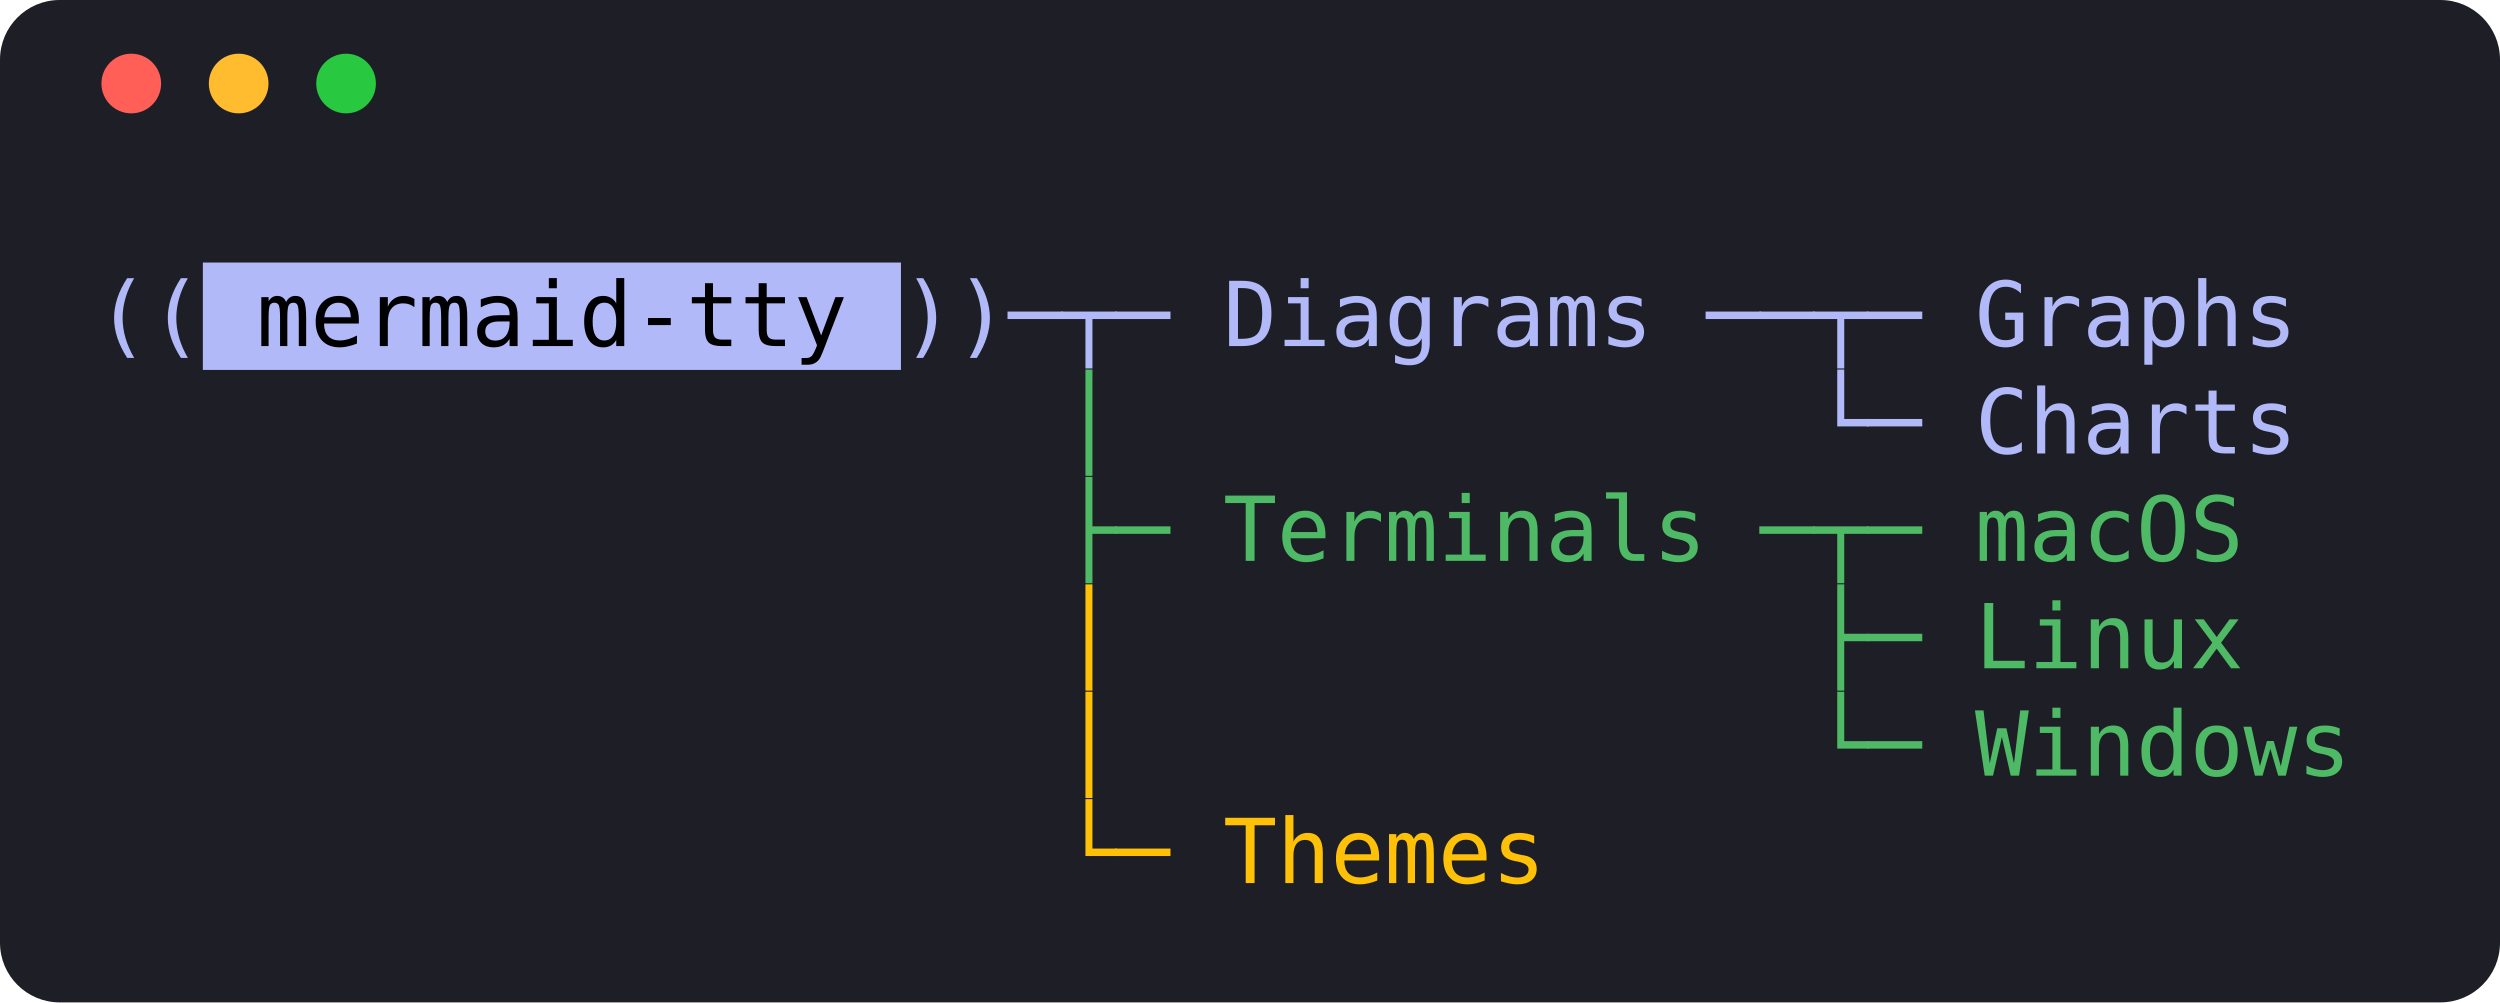
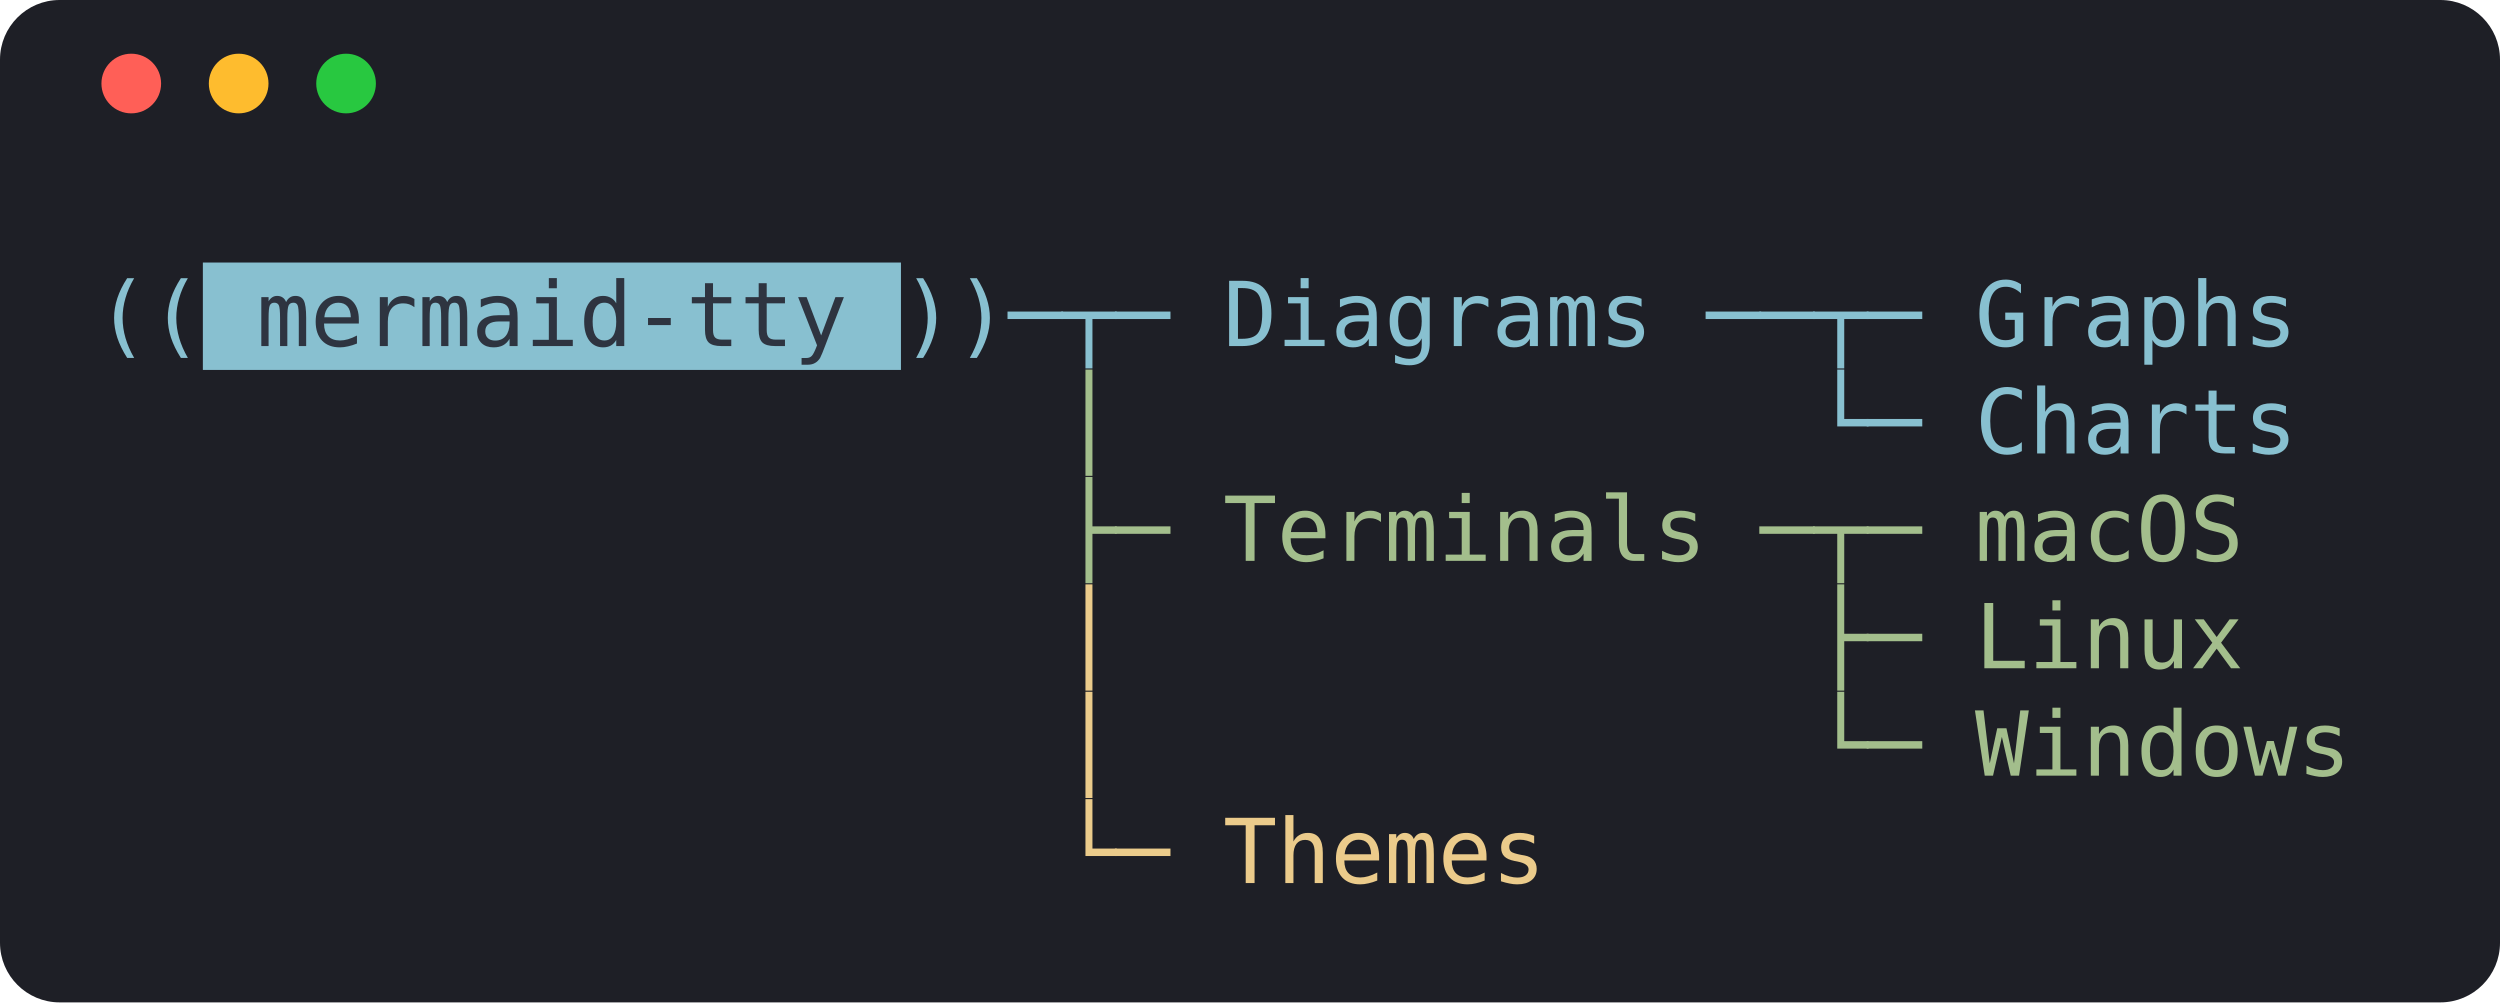
<svg xmlns="http://www.w3.org/2000/svg" width="419" height="168" viewBox="0 0 419 168" role="img" aria-label="mindmap">
  <rect width="419" height="168" rx="10" fill="#1e1f26" />
  <circle cx="22" cy="14" r="5" fill="#ff5f57" />
  <circle cx="40" cy="14" r="5" fill="#febc2e" />
  <circle cx="58" cy="14" r="5" fill="#28c840" />
  <g transform="translate(16 44)" font-family="Menlo, Consolas, 'DejaVu Sans Mono', 'PingFang SC', 'Noto Sans Mono CJK SC', monospace" font-size="15">
-     <rect x="18" y="0" width="117" height="18" fill="#b1b9f9" />
-     <text x="0" y="14" fill="#b1b9f9">(</text>
-     <text x="9" y="14" fill="#b1b9f9">(</text>
-     <text x="27" y="14" fill="#000000">m</text>
-     <text x="36" y="14" fill="#000000">e</text>
-     <text x="45" y="14" fill="#000000">r</text>
-     <text x="54" y="14" fill="#000000">m</text>
-     <text x="63" y="14" fill="#000000">a</text>
-     <text x="72" y="14" fill="#000000">i</text>
-     <text x="81" y="14" fill="#000000">d</text>
-     <text x="90" y="14" fill="#000000">-</text>
-     <text x="99" y="14" fill="#000000">t</text>
-     <text x="108" y="14" fill="#000000">t</text>
-     <text x="117" y="14" fill="#000000">y</text>
-     <text x="135" y="14" fill="#b1b9f9">)</text>
-     <text x="144" y="14" fill="#b1b9f9">)</text>
-     <text x="153" y="14" fill="#b1b9f9">─</text>
-     <text x="162" y="14" fill="#b1b9f9">┬</text>
-     <text x="171" y="14" fill="#b1b9f9">─</text>
-     <text x="189" y="14" fill="#b1b9f9">D</text>
-     <text x="198" y="14" fill="#b1b9f9">i</text>
-     <text x="207" y="14" fill="#b1b9f9">a</text>
-     <text x="216" y="14" fill="#b1b9f9">g</text>
-     <text x="225" y="14" fill="#b1b9f9">r</text>
-     <text x="234" y="14" fill="#b1b9f9">a</text>
-     <text x="243" y="14" fill="#b1b9f9">m</text>
-     <text x="252" y="14" fill="#b1b9f9">s</text>
-     <text x="270" y="14" fill="#b1b9f9">─</text>
-     <text x="279" y="14" fill="#b1b9f9">─</text>
-     <text x="288" y="14" fill="#b1b9f9">┬</text>
-     <text x="297" y="14" fill="#b1b9f9">─</text>
-     <text x="315" y="14" fill="#b1b9f9">G</text>
-     <text x="324" y="14" fill="#b1b9f9">r</text>
-     <text x="333" y="14" fill="#b1b9f9">a</text>
-     <text x="342" y="14" fill="#b1b9f9">p</text>
-     <text x="351" y="14" fill="#b1b9f9">h</text>
-     <text x="360" y="14" fill="#b1b9f9">s</text>
-     <text x="162" y="32" fill="#4eba65">│</text>
-     <text x="288" y="32" fill="#b1b9f9">└</text>
-     <text x="297" y="32" fill="#b1b9f9">─</text>
-     <text x="315" y="32" fill="#b1b9f9">C</text>
-     <text x="324" y="32" fill="#b1b9f9">h</text>
-     <text x="333" y="32" fill="#b1b9f9">a</text>
-     <text x="342" y="32" fill="#b1b9f9">r</text>
-     <text x="351" y="32" fill="#b1b9f9">t</text>
-     <text x="360" y="32" fill="#b1b9f9">s</text>
-     <text x="162" y="50" fill="#4eba65">├</text>
-     <text x="171" y="50" fill="#4eba65">─</text>
-     <text x="189" y="50" fill="#4eba65">T</text>
-     <text x="198" y="50" fill="#4eba65">e</text>
-     <text x="207" y="50" fill="#4eba65">r</text>
-     <text x="216" y="50" fill="#4eba65">m</text>
-     <text x="225" y="50" fill="#4eba65">i</text>
-     <text x="234" y="50" fill="#4eba65">n</text>
-     <text x="243" y="50" fill="#4eba65">a</text>
-     <text x="252" y="50" fill="#4eba65">l</text>
-     <text x="261" y="50" fill="#4eba65">s</text>
-     <text x="279" y="50" fill="#4eba65">─</text>
-     <text x="288" y="50" fill="#4eba65">┬</text>
-     <text x="297" y="50" fill="#4eba65">─</text>
-     <text x="315" y="50" fill="#4eba65">m</text>
-     <text x="324" y="50" fill="#4eba65">a</text>
-     <text x="333" y="50" fill="#4eba65">c</text>
-     <text x="342" y="50" fill="#4eba65">O</text>
-     <text x="351" y="50" fill="#4eba65">S</text>
-     <text x="162" y="68" fill="#ffc107">│</text>
-     <text x="288" y="68" fill="#4eba65">├</text>
-     <text x="297" y="68" fill="#4eba65">─</text>
-     <text x="315" y="68" fill="#4eba65">L</text>
-     <text x="324" y="68" fill="#4eba65">i</text>
-     <text x="333" y="68" fill="#4eba65">n</text>
-     <text x="342" y="68" fill="#4eba65">u</text>
-     <text x="351" y="68" fill="#4eba65">x</text>
-     <text x="162" y="86" fill="#ffc107">│</text>
-     <text x="288" y="86" fill="#4eba65">└</text>
-     <text x="297" y="86" fill="#4eba65">─</text>
-     <text x="315" y="86" fill="#4eba65">W</text>
-     <text x="324" y="86" fill="#4eba65">i</text>
-     <text x="333" y="86" fill="#4eba65">n</text>
-     <text x="342" y="86" fill="#4eba65">d</text>
-     <text x="351" y="86" fill="#4eba65">o</text>
-     <text x="360" y="86" fill="#4eba65">w</text>
-     <text x="369" y="86" fill="#4eba65">s</text>
-     <text x="162" y="104" fill="#ffc107">└</text>
-     <text x="171" y="104" fill="#ffc107">─</text>
-     <text x="189" y="104" fill="#ffc107">T</text>
-     <text x="198" y="104" fill="#ffc107">h</text>
-     <text x="207" y="104" fill="#ffc107">e</text>
-     <text x="216" y="104" fill="#ffc107">m</text>
-     <text x="225" y="104" fill="#ffc107">e</text>
-     <text x="234" y="104" fill="#ffc107">s</text>
+     <rect x="18" y="0" width="117" height="18" fill="#88C0D0" />
+     <text x="0" y="14" fill="#88C0D0">(</text>
+     <text x="9" y="14" fill="#88C0D0">(</text>
+     <text x="27" y="14" fill="#2E3440">m</text>
+     <text x="36" y="14" fill="#2E3440">e</text>
+     <text x="45" y="14" fill="#2E3440">r</text>
+     <text x="54" y="14" fill="#2E3440">m</text>
+     <text x="63" y="14" fill="#2E3440">a</text>
+     <text x="72" y="14" fill="#2E3440">i</text>
+     <text x="81" y="14" fill="#2E3440">d</text>
+     <text x="90" y="14" fill="#2E3440">-</text>
+     <text x="99" y="14" fill="#2E3440">t</text>
+     <text x="108" y="14" fill="#2E3440">t</text>
+     <text x="117" y="14" fill="#2E3440">y</text>
+     <text x="135" y="14" fill="#88C0D0">)</text>
+     <text x="144" y="14" fill="#88C0D0">)</text>
+     <text x="153" y="14" fill="#88C0D0">─</text>
+     <text x="162" y="14" fill="#88C0D0">┬</text>
+     <text x="171" y="14" fill="#88C0D0">─</text>
+     <text x="189" y="14" fill="#88C0D0">D</text>
+     <text x="198" y="14" fill="#88C0D0">i</text>
+     <text x="207" y="14" fill="#88C0D0">a</text>
+     <text x="216" y="14" fill="#88C0D0">g</text>
+     <text x="225" y="14" fill="#88C0D0">r</text>
+     <text x="234" y="14" fill="#88C0D0">a</text>
+     <text x="243" y="14" fill="#88C0D0">m</text>
+     <text x="252" y="14" fill="#88C0D0">s</text>
+     <text x="270" y="14" fill="#88C0D0">─</text>
+     <text x="279" y="14" fill="#88C0D0">─</text>
+     <text x="288" y="14" fill="#88C0D0">┬</text>
+     <text x="297" y="14" fill="#88C0D0">─</text>
+     <text x="315" y="14" fill="#88C0D0">G</text>
+     <text x="324" y="14" fill="#88C0D0">r</text>
+     <text x="333" y="14" fill="#88C0D0">a</text>
+     <text x="342" y="14" fill="#88C0D0">p</text>
+     <text x="351" y="14" fill="#88C0D0">h</text>
+     <text x="360" y="14" fill="#88C0D0">s</text>
+     <text x="162" y="32" fill="#A3BE8C">│</text>
+     <text x="288" y="32" fill="#88C0D0">└</text>
+     <text x="297" y="32" fill="#88C0D0">─</text>
+     <text x="315" y="32" fill="#88C0D0">C</text>
+     <text x="324" y="32" fill="#88C0D0">h</text>
+     <text x="333" y="32" fill="#88C0D0">a</text>
+     <text x="342" y="32" fill="#88C0D0">r</text>
+     <text x="351" y="32" fill="#88C0D0">t</text>
+     <text x="360" y="32" fill="#88C0D0">s</text>
+     <text x="162" y="50" fill="#A3BE8C">├</text>
+     <text x="171" y="50" fill="#A3BE8C">─</text>
+     <text x="189" y="50" fill="#A3BE8C">T</text>
+     <text x="198" y="50" fill="#A3BE8C">e</text>
+     <text x="207" y="50" fill="#A3BE8C">r</text>
+     <text x="216" y="50" fill="#A3BE8C">m</text>
+     <text x="225" y="50" fill="#A3BE8C">i</text>
+     <text x="234" y="50" fill="#A3BE8C">n</text>
+     <text x="243" y="50" fill="#A3BE8C">a</text>
+     <text x="252" y="50" fill="#A3BE8C">l</text>
+     <text x="261" y="50" fill="#A3BE8C">s</text>
+     <text x="279" y="50" fill="#A3BE8C">─</text>
+     <text x="288" y="50" fill="#A3BE8C">┬</text>
+     <text x="297" y="50" fill="#A3BE8C">─</text>
+     <text x="315" y="50" fill="#A3BE8C">m</text>
+     <text x="324" y="50" fill="#A3BE8C">a</text>
+     <text x="333" y="50" fill="#A3BE8C">c</text>
+     <text x="342" y="50" fill="#A3BE8C">O</text>
+     <text x="351" y="50" fill="#A3BE8C">S</text>
+     <text x="162" y="68" fill="#EBCB8B">│</text>
+     <text x="288" y="68" fill="#A3BE8C">├</text>
+     <text x="297" y="68" fill="#A3BE8C">─</text>
+     <text x="315" y="68" fill="#A3BE8C">L</text>
+     <text x="324" y="68" fill="#A3BE8C">i</text>
+     <text x="333" y="68" fill="#A3BE8C">n</text>
+     <text x="342" y="68" fill="#A3BE8C">u</text>
+     <text x="351" y="68" fill="#A3BE8C">x</text>
+     <text x="162" y="86" fill="#EBCB8B">│</text>
+     <text x="288" y="86" fill="#A3BE8C">└</text>
+     <text x="297" y="86" fill="#A3BE8C">─</text>
+     <text x="315" y="86" fill="#A3BE8C">W</text>
+     <text x="324" y="86" fill="#A3BE8C">i</text>
+     <text x="333" y="86" fill="#A3BE8C">n</text>
+     <text x="342" y="86" fill="#A3BE8C">d</text>
+     <text x="351" y="86" fill="#A3BE8C">o</text>
+     <text x="360" y="86" fill="#A3BE8C">w</text>
+     <text x="369" y="86" fill="#A3BE8C">s</text>
+     <text x="162" y="104" fill="#EBCB8B">└</text>
+     <text x="171" y="104" fill="#EBCB8B">─</text>
+     <text x="189" y="104" fill="#EBCB8B">T</text>
+     <text x="198" y="104" fill="#EBCB8B">h</text>
+     <text x="207" y="104" fill="#EBCB8B">e</text>
+     <text x="216" y="104" fill="#EBCB8B">m</text>
+     <text x="225" y="104" fill="#EBCB8B">e</text>
+     <text x="234" y="104" fill="#EBCB8B">s</text>
  </g>
</svg>
